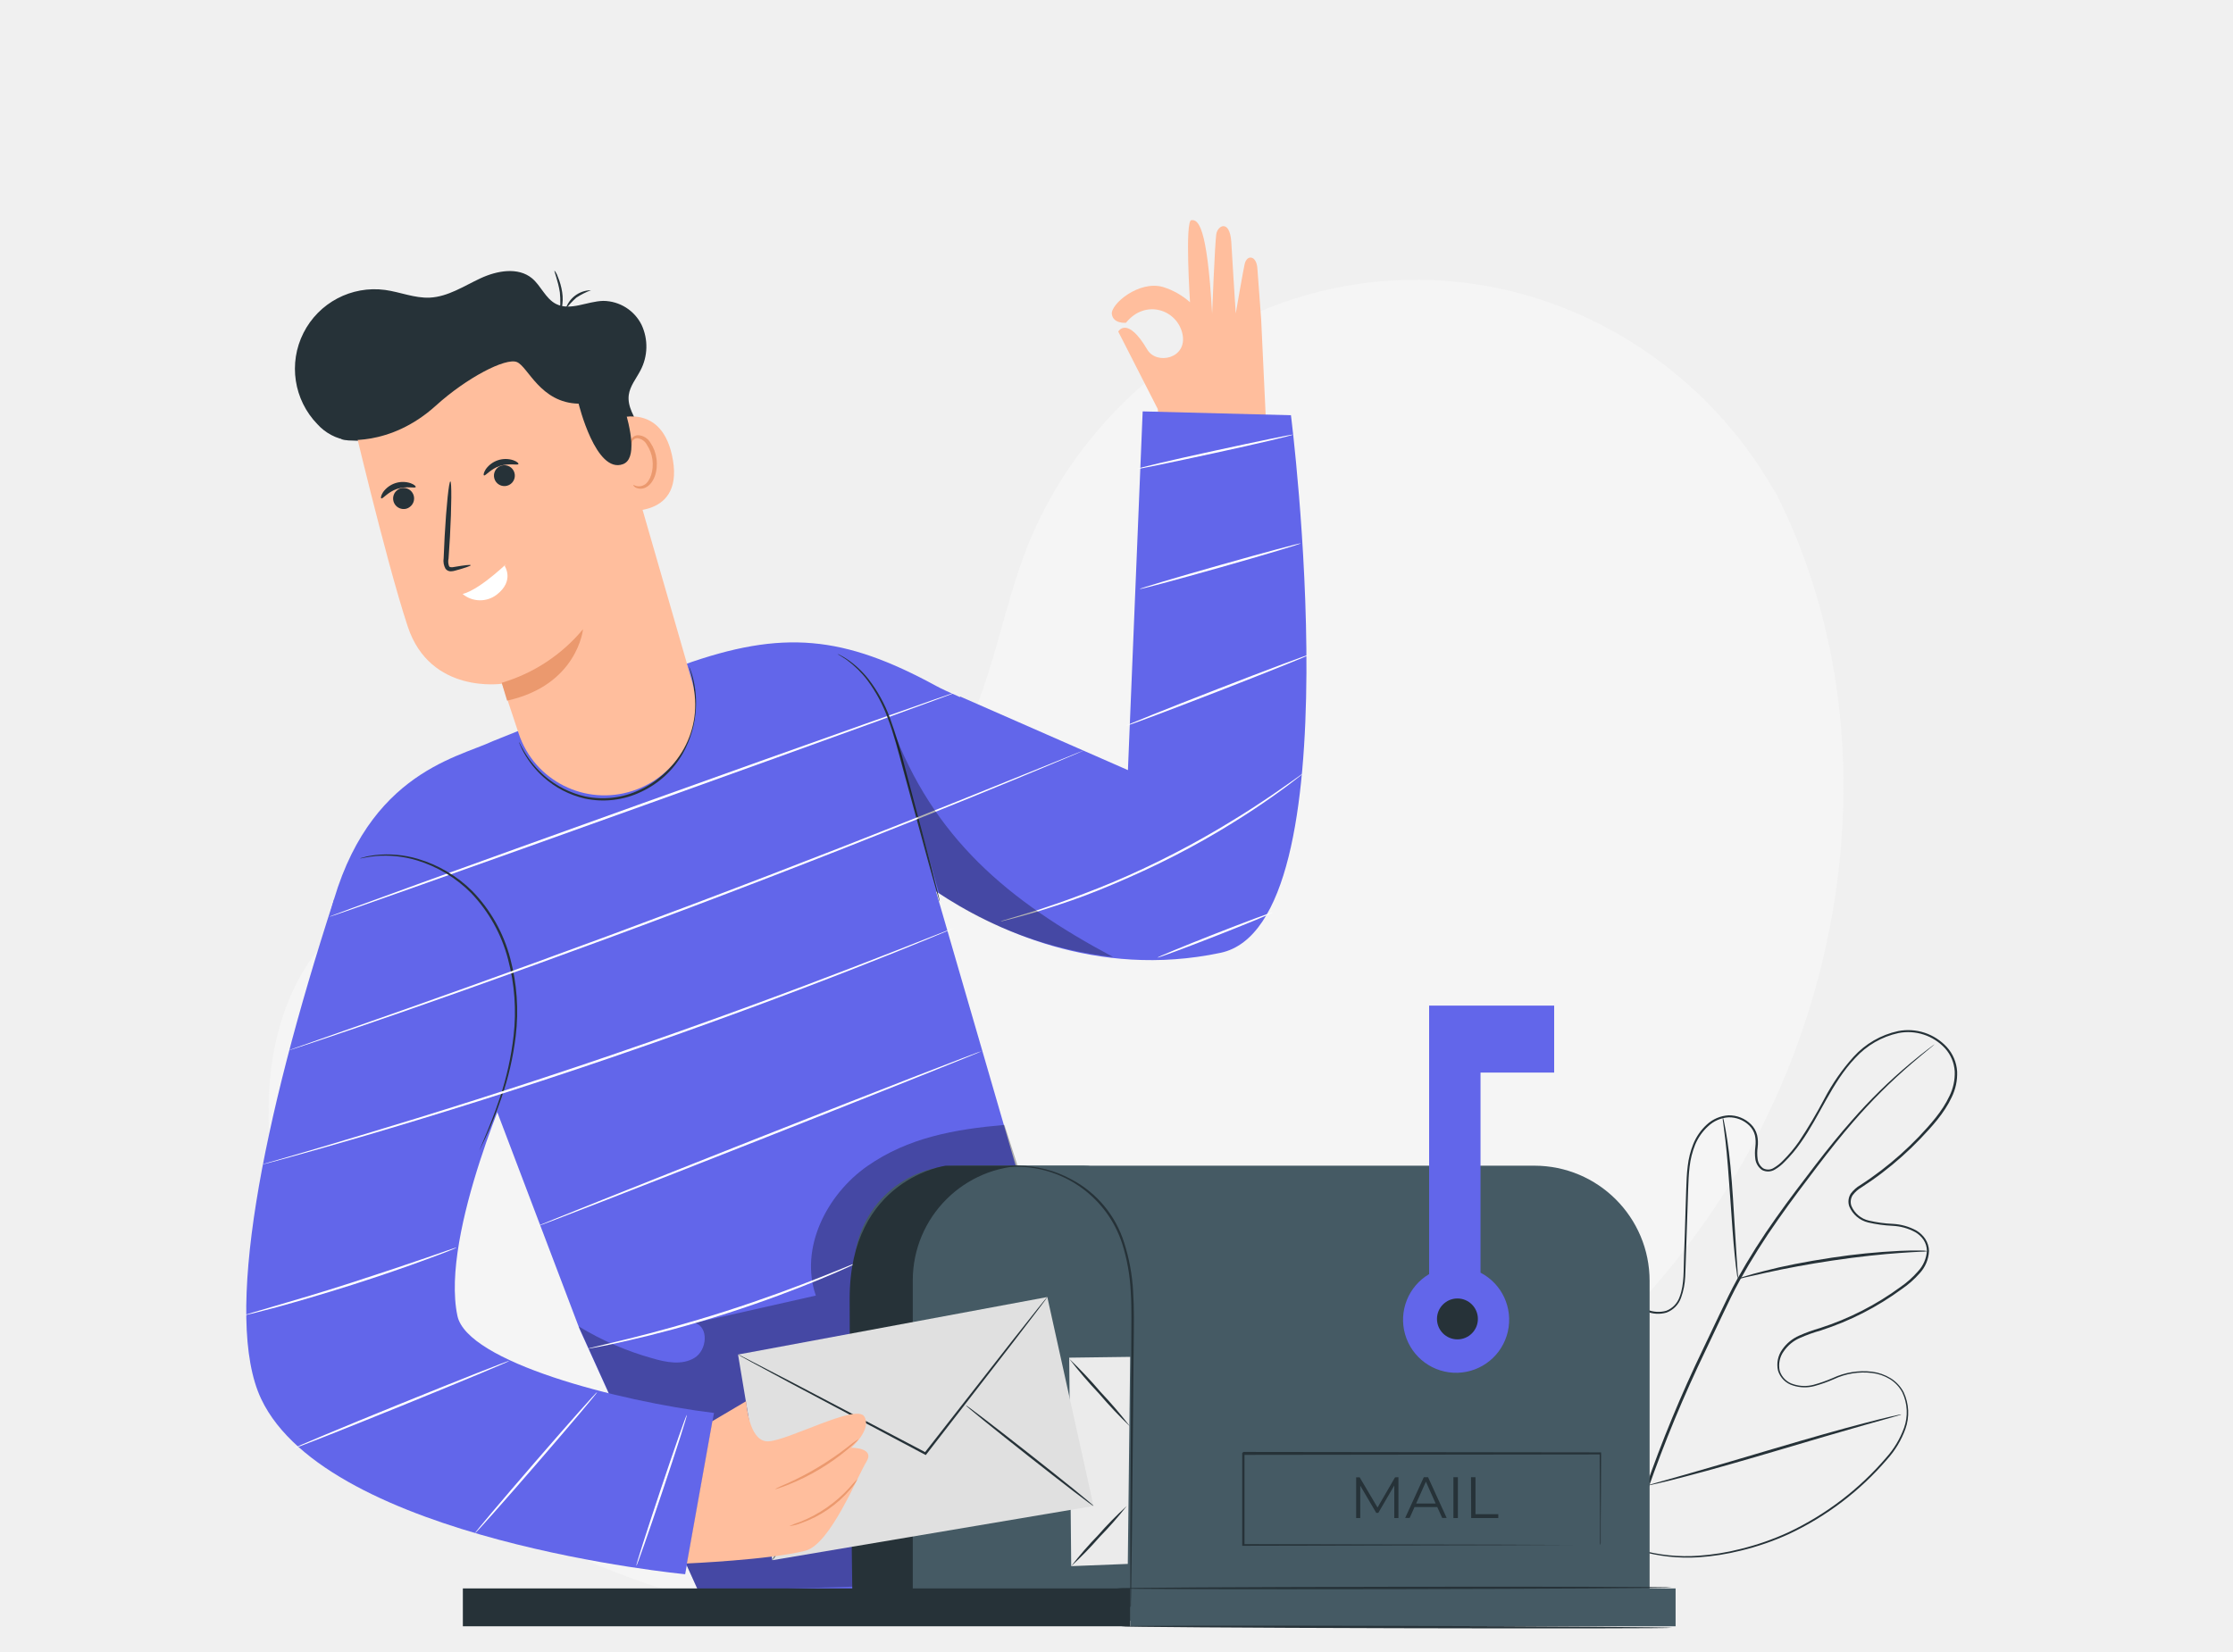
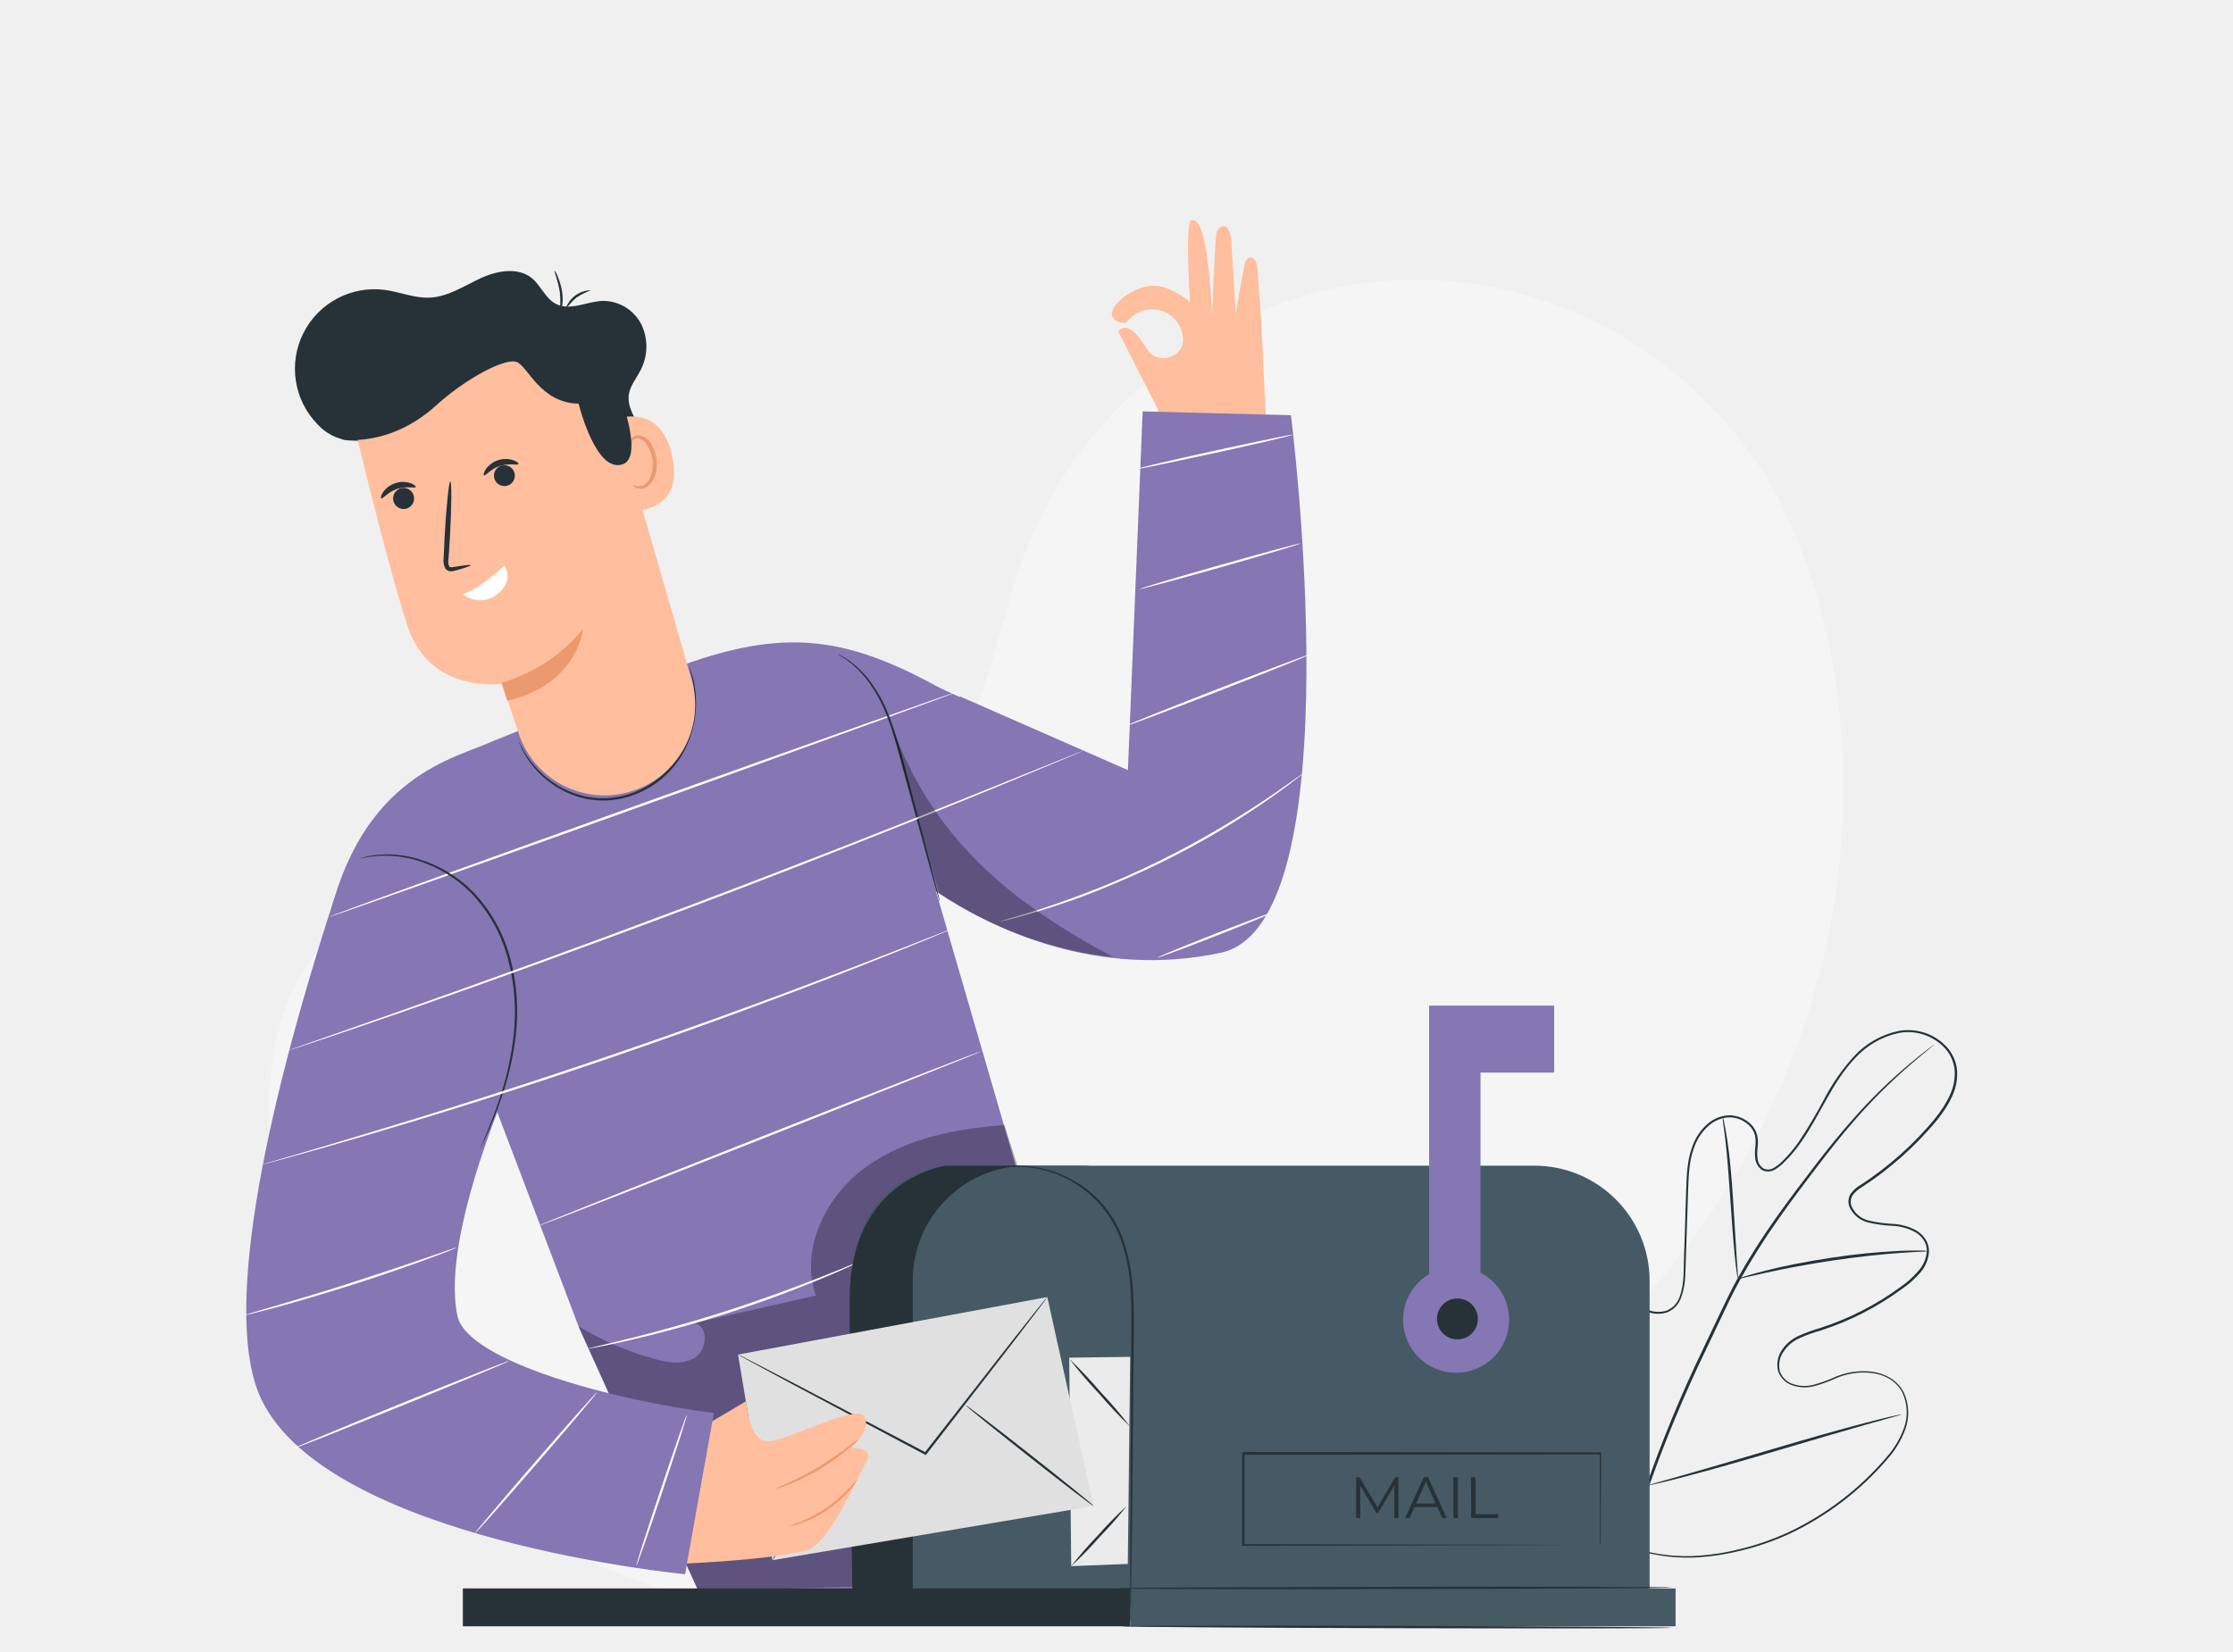
<svg xmlns="http://www.w3.org/2000/svg" viewBox="0 60 500 370">
  <path d="M397.83 170.78c25.23 50.27 17.25 113.73-14.29 160.3s-84 76.73-139.15 87.71c-39.39 7.84-81.74 6.21-117.72-11.57s-64.27-53.67-66.43-93.76c-.82-15.14 2.39-31.22 12.5-42.53 16.14-18.06 43.68-18.69 67.89-18s51.73.18 68-17.8c12.45-13.82 14.29-33.87 20.85-51.27 11.17-29.61 38.1-52.72 69.05-59.26a89.62 89.62 0 0113-1.77c34-2.13 66.33 15.39 84.19 44.45z" fill="#f5f5f5" />
  <g fill="#263238">
    <path d="M362.8 405.65l1.11.4c.72.28 1.82.65 3.28 1.06a38.71 38.71 0 0013.11 1.33 52.77 52.77 0 009.44-1.52 59.87 59.87 0 0010.73-3.74 65.81 65.81 0 0021.88-16.72 20.43 20.43 0 004-6.68 10.44 10.44 0 00-.38-7.89 7.76 7.76 0 00-2.79-3 9.89 9.89 0 00-4-1.38 15.73 15.73 0 00-8.59 1.4 31.94 31.94 0 01-4.35 1.54 8.49 8.49 0 01-4.71-.12 5 5 0 01-3.4-3.32 5.86 5.86 0 01.93-4.75 9 9 0 013.82-3.13 35.68 35.68 0 014.67-1.69 63.09 63.09 0 0018.05-9.23 20.82 20.82 0 003.86-3.46 7.35 7.35 0 002-4.63 4.57 4.57 0 00-.73-2.4 5.61 5.61 0 00-1.87-1.75 11.73 11.73 0 00-5.07-1.42 30.35 30.35 0 01-5.47-.75 6.11 6.11 0 01-4.24-3.6 3.29 3.29 0 01.35-2.89 7.26 7.26 0 012.16-1.91c1.56-1 3.1-2.09 4.59-3.23a73.62 73.62 0 008.46-7.56c2.6-2.77 5.24-5.65 6.87-9.13a11.46 11.46 0 001.18-5.53 8.46 8.46 0 00-2.17-5.16 11.24 11.24 0 00-10.41-3.42 18.37 18.37 0 00-9.72 5.62c-5.27 5.55-7.87 12.87-12.19 18.94a30.63 30.63 0 01-3.59 4.27 9.92 9.92 0 01-2.2 1.75 2.91 2.91 0 01-2.86.1 3.6 3.6 0 01-1.5-2.42 10.29 10.29 0 010-2.77 7.52 7.52 0 00-.1-2.6 4.72 4.72 0 00-1.26-2.18 6.47 6.47 0 00-4.64-1.83 7.32 7.32 0 00-4.58 2 11.6 11.6 0 00-2.9 4.13 19 19 0 00-1.24 4.91c-.21 1.68-.27 3.36-.33 5s-.11 3.35-.16 5q-.17 5-.33 9.82c-.06 1.61-.09 3.2-.17 4.81a15.61 15.61 0 01-.91 4.69 5.51 5.51 0 01-3.27 3.37 6.79 6.79 0 01-4.62-.3 18.39 18.39 0 01-7.14-5.4 19.76 19.76 0 01-2.38-3.68 39.07 39.07 0 00-2-3.75 5.86 5.86 0 00-3-2.54 5.45 5.45 0 00-3.85.27 7.84 7.84 0 00-3.05 2.37 9 9 0 00-1.56 3.47 54.38 54.38 0 00-.66 7.47c-.17 2.44-.25 4.83-.28 7.14a91.39 91.39 0 00.79 13.06 64.1 64.1 0 002.43 11.1c.46 1.69 1.14 3.23 1.69 4.73.31.73.65 1.43 1 2.12s.61 1.37 1 2a42 42 0 007.9 10.56 14.19 14.19 0 001.47 1.35l1.11.94.88.77-.92-.73-1.12-.92a13.93 13.93 0 01-1.49-1.33 41.72 41.72 0 01-8-10.54 21.69 21.69 0 01-1-2c-.32-.69-.68-1.39-1-2.13-.56-1.5-1.25-3-1.72-4.73a63.69 63.69 0 01-2.47-11.15 88.74 88.74 0 01-.84-13.09c0-2.32.1-4.71.26-7.16a56.61 56.61 0 01.65-7.54 9.4 9.4 0 011.62-3.61 8.15 8.15 0 013.19-2.49 5.82 5.82 0 014.13-.3 6.38 6.38 0 013.25 2.7 39.15 39.15 0 012 3.79 19 19 0 002.33 3.59 18.14 18.14 0 007 5.27 6.47 6.47 0 004.33.29 5.1 5.1 0 003-3.12c1.1-2.89.86-6.15 1-9.36s.21-6.5.32-9.81c.05-1.66.1-3.33.16-5s.11-3.39.33-5.09a19.11 19.11 0 011.26-5 12 12 0 013-4.31 7.85 7.85 0 014.89-2.09 6.94 6.94 0 015 2 5.18 5.18 0 011.39 2.41 7.8 7.8 0 01.12 2.76 9.64 9.64 0 000 2.63 3 3 0 001.26 2.08 2.35 2.35 0 002.36-.11 9.66 9.66 0 002.09-1.66 31.58 31.58 0 003.52-4.2 108.79 108.79 0 005.71-9.62 45.54 45.54 0 016.53-9.39 18.83 18.83 0 0110-5.77 11.76 11.76 0 0110.9 3.59 9 9 0 012.3 5.47 12 12 0 01-1.23 5.78c-1.68 3.58-4.35 6.48-7 9.27a73.7 73.7 0 01-8.52 7.61c-1.5 1.15-3.05 2.23-4.62 3.25a6.74 6.74 0 00-2 1.76 2.76 2.76 0 00-.3 2.45 5.63 5.63 0 003.9 3.27 29 29 0 005.38.73 12.3 12.3 0 015.28 1.5 6.17 6.17 0 012 1.91 5.13 5.13 0 01.81 2.66 7.87 7.87 0 01-2.09 5 21.26 21.26 0 01-4 3.53 63.69 63.69 0 01-18.19 9.29 34.14 34.14 0 00-4.62 1.66 8.45 8.45 0 00-3.63 3 5.41 5.41 0 00-.89 4.38 4.57 4.57 0 003.11 3 8 8 0 004.47.11 31.19 31.19 0 004.29-1.51 16.32 16.32 0 018.81-1.42 10.52 10.52 0 014.15 1.46 8.09 8.09 0 012.93 3.16 10.82 10.82 0 01.38 8.2 20.66 20.66 0 01-4.08 6.8 65.84 65.84 0 01-22 16.74 59.72 59.72 0 01-10.79 3.72 53.86 53.86 0 01-9.48 1.49 38.62 38.62 0 01-13.16-1.44 33.76 33.76 0 01-3.27-1.11z" />
    <path d="M368.39 393.45a295.29 295.29 0 0112.91-31.24c1.28-2.7 2.55-5.38 3.81-8s2.49-5.23 3.87-7.71a148.28 148.28 0 018.71-13.76c3-4.24 6-8.16 8.79-11.8s5.52-7 8.11-9.92a117.21 117.21 0 0113.24-12.95c1.68-1.4 3-2.45 3.93-3.14l1.05-.79a2.49 2.49 0 01.37-.25l-.33.3-1 .83c-.89.73-2.2 1.8-3.86 3.23a124.21 124.21 0 00-13.07 13.06c-2.56 2.95-5.23 6.3-8 9.94s-5.76 7.58-8.73 11.82a149.15 149.15 0 00-8.64 13.72c-1.37 2.46-2.6 5.05-3.85 7.68l-3.8 8a299.47 299.47 0 00-12.93 31.16" />
    <path d="M389.15 346.48a7 7 0 01-.26-1.42c-.14-.91-.3-2.24-.46-3.89-.34-3.29-.65-7.84-1-12.87s-.7-9.57-1.08-12.84c-.19-1.64-.36-3-.49-3.88a5.67 5.67 0 01-.12-1.43 7.23 7.23 0 01.36 1.39c.19.91.42 2.23.67 3.86.5 3.27.94 7.83 1.26 12.86s.59 9.45.8 12.88c.11 1.54.2 2.85.27 3.9a6.63 6.63 0 01.05 1.44z" />
    <path d="M431.69 340.22a8.83 8.83 0 01-1.69.13c-1.09.06-2.66.13-4.61.28-3.88.27-9.23.82-15.11 1.7-5.21.78-10.28 1.71-15 2.76-1.9.42-3.43.79-4.49 1a9.58 9.58 0 01-1.67.35 7.88 7.88 0 011.61-.58c1-.32 2.56-.76 4.46-1.23 3.78-1 9.08-2.06 15-2.95a148.57 148.57 0 0115.18-1.52c1.95-.1 3.53-.1 4.62-.08a7.87 7.87 0 011.7.14zm-62.75 52.47a2.1 2.1 0 01-.27-.52l-.66-1.56c-.57-1.35-1.35-3.33-2.27-5.79-1.85-4.92-4.19-11.79-6.67-19.41s-4.76-14.51-6.51-19.45c-.85-2.41-1.56-4.39-2.08-5.86-.22-.64-.41-1.16-.56-1.6a2.26 2.26 0 01-.16-.57 1.92 1.92 0 01.27.53l.67 1.55c.57 1.36 1.34 3.34 2.26 5.8 1.85 4.91 4.2 11.79 6.68 19.41s5.75 15.6 7.5 20.55c.85 2.41.56 3.28 1.08 4.75.23.64.41 1.17.56 1.6a2.39 2.39 0 01.16.57zm56.82-15.91a2.52 2.52 0 01-.57.21l-1.65.48-6.08 1.71c-5.14 1.45-12.21 3.54-20 5.85-7.31 2.16-14.11 4.12-20.08 5.67-2.58.68-4.68 1.2-6.14 1.53l-1.68.37a2.18 2.18 0 01-.59.09 2.28 2.28 0 01.57-.21l1.65-.48 6.08-1.71c5.14-1.45 12.21-3.54 20-5.85s14.91-4.33 20.08-5.67c2.58-.68 4.68-1.2 6.13-1.53l1.68-.37a2.23 2.23 0 01.6-.09z" />
  </g>
  <path d="M260.78 162.41s-.58-2.78-1.55-10.82l-8.84-17.33s2-3.63 6.51 4.05c2.08 3.5 9 2 7.88-3.46s-8.28-8-12.66-2.56c0 0-2.83.29-3.16-1.92s6.06-7.67 11.5-6.08a16.5 16.5 0 016 3.4s-1.18-18.22.3-18.38 3.53 1 4.65 20.93c0 0 .62-15.77.93-17.78s3-3.37 3.36 1.68c0 .56 1 16.06 1 16.06s1.77-10.25 2-11.07c.5-2.16 2.63-1.93 2.84.93.15 2.17.85 11.43.85 11.43l1.34 28.51h.18" fill="#ffbe9d" />
-   <path d="M289.06 153l-33.2-.86-3.3 80.34L215 216l-.06.13c-2.26-1-4.23-1.9-5.28-2.48-20.75-11.31-34.37-12.69-56.64-4.74l-42.66 17.08c-8.26 3.89-29.75 7.48-37.12 41.46l-1 4.06L106.38 296l23.41 61.7 28 61.76 64.45-2.09 33.68-42-28.58-54.59-17.76-61.14c12.55 8.33 35.84 19.67 63.73 13.76C303.56 267 289.06 153 289.06 153z" fill="#6266ea" />
+   <path d="M289.06 153l-33.2-.86-3.3 80.34L215 216l-.06.13c-2.26-1-4.23-1.9-5.28-2.48-20.75-11.31-34.37-12.69-56.64-4.74l-42.66 17.08c-8.26 3.89-29.75 7.48-37.12 41.46l-1 4.06L106.38 296l23.41 61.7 28 61.76 64.45-2.09 33.68-42-28.58-54.59-17.76-61.14c12.55 8.33 35.84 19.67 63.73 13.76C303.56 267 289.06 153 289.06 153z" fill="#8576b4" />
  <path d="M129.57 357.07A65.36 65.36 0 00146 364.2c3.14.94 6.74 1.63 9.53-.09s3.22-6.81.1-7.83l27.05-6.11c-3.67-10.56 2.38-22.61 11.53-29s19.55-8.25 30.69-9.22l13.49 41.85-45.09 61.5-36.92 1.07z" opacity=".3" />
-   <path d="M115.42 299.26s-16.91 37-13 55.44c2.16 10.32 35.93 19.13 57.45 21.76l-6.45 36.12s-80-7.61-94.95-39.28c-8.5-18 .11-62 16.3-111.8z" fill="#6266ea" />
+   <path d="M115.42 299.26s-16.91 37-13 55.44c2.16 10.32 35.93 19.13 57.45 21.76l-6.45 36.12s-80-7.61-94.95-39.28c-8.5-18 .11-62 16.3-111.8z" fill="#8576b4" />
  <path d="M192.44 342.59a2.89 2.89 0 01-.57.31l-1.69.78c-1.47.68-3.62 1.61-6.29 2.73-5.34 2.22-12.82 5.08-21.23 7.78s-16.16 4.72-21.8 6c-2.82.65-5.11 1.14-6.7 1.44l-1.83.34a2.59 2.59 0 01-.64.09 2.87 2.87 0 01.62-.19l1.81-.44c1.58-.36 3.85-.91 6.66-1.6 5.61-1.39 13.32-3.47 21.72-6.16s15.88-5.49 21.25-7.63c2.69-1.06 4.85-1.94 6.35-2.56l1.72-.7a3.05 3.05 0 01.62-.19zm22.27-127.78c0 .13-31.47 11.56-70.39 25.52s-70.53 25.17-70.58 25 31.47-11.56 70.4-25.52 70.52-25.14 70.57-25z" fill="#fff" />
  <path d="M107.2 318a.91.91 0 01.08-.22l.26-.62 1-2.39c.88-2.08 2.13-5.11 3.4-8.94A68.32 68.32 0 00115 292a46.23 46.23 0 00-1.24-17.15 33.74 33.74 0 00-8.34-14.91 29 29 0 00-11.95-7.21 25 25 0 00-9.41-1l-1.49.19c-.43.06-.78.15-1.08.2l-.66.13h-.23s.07 0 .21-.07l.66-.18c.29-.07.65-.18 1.08-.26l1.49-.23a24.27 24.27 0 019.53.85 28.94 28.94 0 0112.19 7.22 34 34 0 018.5 15.11 46.2 46.2 0 011.22 17.34 67.26 67.26 0 01-3.2 13.87 98.67 98.67 0 01-3.56 8.9c-.48 1-.86 1.82-1.13 2.35l-.31.61c-.03.15-.07.24-.08.24zm80.35-111.52a2.54 2.54 0 01.57.25 12.76 12.76 0 011.55.91 21.14 21.14 0 014.83 4.51 32.81 32.81 0 014.74 8.58 112.68 112.68 0 013.47 11.47l5.57 21 1.62 6.39.42 1.74a2.54 2.54 0 01.11.62 2.76 2.76 0 01-.21-.59c-.13-.45-.3-1-.51-1.72l-1.79-6.34-5.71-21c-1.1-4.1-2.11-8-3.42-11.44a33.52 33.52 0 00-4.58-8.52 22.32 22.32 0 00-4.65-4.57c-1.26-.86-2.04-1.25-2.01-1.29z" fill="#263238" />
  <path d="M242.85 228l-.44.21-1.33.58-5.08 2.14c-4.44 1.88-10.89 4.54-18.87 7.8-16 6.51-38.1 15.3-62.71 24.58s-47 17.31-63.33 23c-8.14 2.83-14.74 5.08-19.31 6.61l-5.27 1.75-1.37.44-.48.14.46-.19 1.36-.49 5.23-1.84 19.26-6.77c16.25-5.74 38.65-13.82 63.27-23.1s46.76-18 62.75-24.44l18.93-7.64 5.15-2.08 1.35-.53zm-29.28 39.87l-.38.18-1.14.49-4.41 1.83c-3.83 1.59-9.39 3.82-16.29 6.53-13.8 5.41-33 12.6-54.37 19.92s-41 13.37-55.19 17.54c-7.11 2.08-12.88 3.72-16.88 4.81l-4.6 1.25-1.2.31a2.18 2.18 0 01-.41.09 2.67 2.67 0 01.39-.14l1.19-.36 4.58-1.32c4-1.15 9.73-2.85 16.83-5 14.19-4.25 33.73-10.36 55.12-17.67s40.58-14.45 54.41-19.78c6.91-2.66 12.49-4.84 16.34-6.37l4.45-1.74 1.16-.44zm78.18-34.62a4.39 4.39 0 01-.58.5l-1.75 1.36c-.76.59-1.7 1.3-2.81 2.09s-2.36 1.72-3.79 2.67c-2.83 1.95-6.28 4.16-10.19 6.48s-8.31 4.71-13 7-9.31 4.28-13.53 6-8.1 3-11.38 4.05c-1.63.54-3.13 1-4.44 1.35s-2.44.7-3.37.93l-2.15.55a4.69 4.69 0 01-.75.15 4.24 4.24 0 01.72-.26l2.12-.63c.92-.27 2-.6 3.35-1s2.78-.85 4.4-1.42c3.26-1.08 7.1-2.48 11.32-4.15s8.78-3.69 13.48-6 9.08-4.69 13-7 7.37-4.47 10.22-6.38c1.44-.93 2.7-1.83 3.83-2.6s2.08-1.45 2.86-2l1.8-1.28a4 4 0 01.64-.41zm1.56-26.68c.05.14-9.13 3.83-20.5 8.25s-20.64 7.89-20.69 7.75 9.12-3.82 20.5-8.24 20.64-7.89 20.69-7.76zm-2.02-24.88c0 .14-8 2.55-18 5.38s-18.11 5-18.15 4.87 8-2.54 18-5.37 18.11-5.02 18.15-4.88zm-1.76-24.34c0 .14-7.77 2-17.42 4.09s-17.49 3.73-17.52 3.59 7.76-2 17.41-4.09 17.49-3.73 17.53-3.59zM219.87 295.4c0 .13-22.2 9-49.69 19.86s-49.83 19.52-49.88 19.39 22.19-9 49.69-19.87 49.83-19.52 49.88-19.38zm-117.64 44.03a2.23 2.23 0 01-.45.22l-1.34.55c-1.17.46-2.87 1.11-5 1.89-4.22 1.56-10.09 3.61-16.63 5.69s-12.52 3.81-16.86 5c-2.17.58-3.94 1-5.16 1.34l-1.41.33a1.67 1.67 0 01-.5.08 1.82 1.82 0 01.47-.18l1.39-.43 5.11-1.5c4.31-1.26 10.26-3 16.8-5.12s12.41-4.08 16.66-5.55l5-1.73 1.37-.46a1.58 1.58 0 01.55-.13zm11.87 25.34c.06.13-10.72 4.63-24.07 10.05s-24.23 9.71-24.28 9.58 10.72-4.64 24.08-10.06 24.22-9.71 24.27-9.57zm19.63 7c.11.1-5.94 7.26-13.5 16s-13.79 15.75-13.9 15.66 5.94-7.26 13.5-16 13.79-15.75 13.9-15.66zm20.07 5.1c.14.05-2.29 7.67-5.42 17s-5.78 16.91-5.91 16.86 2.29-7.66 5.42-17 5.77-16.91 5.91-16.86zM285 264.35c.06.13-5.69 2.51-12.84 5.31s-13 4.95-13 4.82 5.7-2.51 12.85-5.31 12.93-4.96 12.99-4.82z" fill="#fff" />
  <path d="M199.65 222.57c9.28 25.13 26 39.18 49.61 51.78a87.07 87.07 0 01-39-14.29" opacity=".3" />
  <path d="M191.24 423h178.13v-76.1a25.81 25.81 0 00-25.81-25.82h-126.5a25.82 25.82 0 00-25.82 25.82z" fill="#455a64" />
  <path d="M214.33 321.08h28.3a10.46 10.46 0 0110.46 10.46v90.13a1.33 1.33 0 01-1.33 1.33h-59.18a1.33 1.33 0 01-1.33-1.33v-77.5a23.09 23.09 0 0123.08-23.09z" fill="#455a64" />
  <path d="M204.38 423v-76.21a25.71 25.71 0 0125.7-25.71h-18.32s-21.51 2.86-21.51 29.78.69 72.14.69 72.14z" fill="#263238" />
  <path fill="#263238" d="M103.64 415.76h149.45v8.48H103.64z" />
  <path fill="#455a64" d="M253.09 415.76h122.1v8.48h-122.1z" />
  <path d="M253.09 420a1.16 1.16 0 010-.3v-16.94c.05-10.69.13-25.38.22-41.62 0-4.06.13-8-.12-11.84a42.56 42.56 0 00-1.92-10.78 24.94 24.94 0 00-23.45-17.21 17.37 17.37 0 00-2 .05 12.1 12.1 0 00-1.44.14l-.88.12h-.31l.3-.07.88-.17a10.59 10.59 0 011.44-.19 14.68 14.68 0 012-.1 25 25 0 0112.16 3.09 24.17 24.17 0 0111.75 14.16 43.31 43.31 0 012 10.91c.25 3.84.17 7.82.13 11.88-.15 16.23-.28 30.93-.38 41.61-.07 5.3-.13 9.6-.17 12.62 0 1.46-.06 2.61-.07 3.43v.89a1.71 1.71 0 01-.14.32z" fill="#263238" />
  <path d="M374.35 415.55c0 .14-27.82.31-62.12.37s-62.12 0-62.12-.16 27.8-.31 62.12-.37 62.12.02 62.12.16zm0 9.03c0 .14-27.62.18-61.67.09s-61.68-.28-61.67-.43 27.6-.18 61.67-.09 61.67.28 61.67.43zm-16.08-18.5v-5.41c0-3.51-.05-8.62-.08-15.08l.15.16-79.93.1c.11-.11-.27.26.25-.26v20.5l-.26-.25 57 .11 16.81.07h6.13a2.45 2.45 0 01-.38 0h-5.63l-16.75.07-57.18.12h-.25v-20.76c.52-.52.15-.14.27-.26l79.93.1h.16v.16c0 6.5-.07 11.64-.09 15.18v5a1.91 1.91 0 01-.15.45z" fill="#263238" />
  <path d="M313.13 390.85V400h-.93v-7.3l-3.58 6.14h-.46l-3.58-6.1V400h-.92v-9.12h.79l4 6.76 3.92-6.76zm8.69 6.68h-5.08l-1.1 2.44h-1l4.17-9.12h.95l4.17 9.12h-1zm-.35-.78l-2.19-4.9-2.19 4.9zm3.97-5.9h1V400h-1zm3.94 0h1v8.28h5.11v.87h-6.07z" fill="#263238" />
-   <path d="M348 300.22v-15h-28v60.14a11.88 11.88 0 1011.51-.32v-44.82z" fill="#6266ea" />
+   <path d="M348 300.22v-15h-28v60.14a11.88 11.88 0 1011.51-.32v-44.82z" fill="#8576b4" />
  <circle cx="326.34" cy="355.4" r="4.58" fill="#263238" />
  <path d="M154.29 209.28a4.11 4.11 0 01.26.61 16 16 0 01.59 1.83 22.67 22.67 0 01.68 7 23.16 23.16 0 01-2.91 10 20.89 20.89 0 01-9.35 8.63 19.68 19.68 0 01-12.62 1.5 21 21 0 01-9.25-4.8 21.38 21.38 0 01-4.41-5.51 15.87 15.87 0 01-.84-1.72 2.76 2.76 0 01-.23-.63c.06 0 .39.84 1.25 2.25a22.2 22.2 0 004.47 5.33 20.84 20.84 0 009.11 4.61 19.33 19.33 0 0012.3-1.51 20.62 20.62 0 009.16-8.39 23.19 23.19 0 002.95-9.81 23.55 23.55 0 00-.51-6.94c-.36-1.58-.71-2.43-.65-2.45z" fill="#263238" />
  <path fill="#ebebeb" d="M239.41 364.08l13.65-.18-.53 46.37-12.67.5-.45-46.69z" />
  <path d="M239.86 410.77a81.14 81.14 0 016-6.91 79.89 79.89 0 016.44-6.56 84.76 84.76 0 01-6.06 6.91 82.82 82.82 0 01-6.38 6.56zm13.2-31.25a102.09 102.09 0 01-7-7.42 98.26 98.26 0 01-6.63-7.76 99.62 99.62 0 017 7.42 100.92 100.92 0 016.63 7.76zM137.15 160.7a3.6 3.6 0 006.08 2.61c1.93-1.83 1.27-5.05.07-7.43s-2.86-4.79-2.51-7.42c.27-2 1.67-3.67 2.61-5.48a11.47 11.47 0 00.25-10.24 9.67 9.67 0 00-8.55-5.35c-3.61.07-7.42 2.33-10.63.67-2.33-1.21-3.3-4-5.33-5.72-3.13-2.59-7.86-1.73-11.57 0s-7.26 4.12-11.33 4.32c-3.39.16-6.65-1.26-10-1.72A17.82 17.82 0 0071.06 155a11.37 11.37 0 006.87 3.64" fill="#263238" />
  <path d="M141.68 237.12a20.24 20.24 0 01-25.54-12.83c-2-6.06-3.71-11.16-3.71-11.16s-16.1 2.46-21.14-12.83-13-49.31-13-49.31l-.49-2.06c15.36-13.25 37.2-15.46 56.25-8.51l1 3.17 20 69.31a20.24 20.24 0 01-13.37 24.22z" fill="#ffbe9d" />
  <path d="M91.76 173.54a2.36 2.36 0 00-1.16-4.25 2.16 2.16 0 00-1.59.44 2.36 2.36 0 001.15 4.27 2.17 2.17 0 001.6-.46z" fill="#263238" />
  <path d="M85.37 171.62c.33.19 1.47-1.45 3.58-2.13s4-.07 4.13-.41c.08-.16-.31-.56-1.14-.86a5.46 5.46 0 00-6.16 2c-.49.78-.56 1.32-.41 1.4zm25.8-6.62a2.34 2.34 0 103.3-.24 2.35 2.35 0 00-3.3.24z" fill="#263238" />
  <path d="M108.37 166.47c.32.19 1.46-1.44 3.57-2.12s4-.07 4.14-.42c.08-.15-.31-.56-1.14-.85a5.46 5.46 0 00-6.16 2c-.49.76-.57 1.31-.41 1.39zm-2.97 20.12c0-.16-1.43 0-3.64.38-.57.12-1.06.14-1.21-.17a3 3 0 01-.11-1.72c.1-1.56.2-3.16.31-4.83.37-6.85.41-12.41.09-12.43s-.9 5.52-1.28 12.37c-.08 1.67-.15 3.26-.22 4.83a3.65 3.65 0 00.42 2.37 1.47 1.47 0 001.2.57 3.61 3.61 0 001-.17c2.15-.59 3.47-1.04 3.44-1.2z" fill="#263238" />
  <path d="M113 186.76c1.79-2-5 5.13-9.41 6.28a6.12 6.12 0 007.63.15c4.06-3.13 1.78-6.43 1.78-6.43z" fill="#fff" />
  <path d="M112.34 212.92a37.45 37.45 0 0018.21-12s-1.24 12.54-17 16z" fill="#eb996e" />
  <path d="M137.27 154.07c.31-.22 11.17-4.48 13.42 9.05s-12.16 11.31-12.25 10.93-1.17-19.98-1.17-19.98z" fill="#ffbe9d" />
  <path d="M141.8 168.62c0-.06.26.12.69.24a2.42 2.42 0 001.77-.26c1.34-.76 2.16-3.23 1.83-5.67a8 8 0 00-1.22-3.27 2.77 2.77 0 00-2.08-1.51 1.21 1.21 0 00-1.28.88c-.12.4 0 .66 0 .69s-.33-.17-.32-.75a1.58 1.58 0 01.4-.94 1.82 1.82 0 011.24-.56 3.37 3.37 0 012.81 1.69 8.16 8.16 0 011.36 3.64c.37 2.73-.6 5.52-2.46 6.4a2.53 2.53 0 01-2.22 0c-.44-.26-.56-.55-.52-.58z" fill="#eb996e" />
  <path d="M76.53 158.41s10.61 1.91 21.08-7.57c6.86-6.22 15.62-10.78 18.13-9.75s5.23 9.14 13.82 9.32c0 0 3.85 15.85 9.95 13.54s-4.62-25.53-4.62-25.53l-17.21-6.31-17.59 1.53-17.86 7.21-8.7 9.28zm55.8-33.41a16.51 16.51 0 00-3.26 1.65 16 16 0 00-2.47 2.7 6.05 6.05 0 015.73-4.35zm-8.17-4.39a4 4 0 01.72 1.32 14.58 14.58 0 011 3.5 10.17 10.17 0 01-.1 3.64 3.18 3.18 0 01-.52 1.42 20.83 20.83 0 00.1-5c-.42-2.72-1.36-4.82-1.2-4.88z" fill="#263238" />
  <path fill="#e0e0e0" d="M165.26 363.38l69.25-12.88 10.35 46.8-71.92 12.14-7.68-46.06z" />
  <path d="M234.51 350.5s0 .07-.12.19l-.39.55-1.54 2.06-5.76 7.53c-4.94 6.38-11.72 15.15-19.27 24.89l-.13.17-.19-.1-1.35-.71-28.69-15.25-8.66-4.68-2.35-1.29-.6-.35a.93.93 0 01-.2-.14l.22.09.63.3 2.39 1.24c2.11 1.09 5.08 2.64 8.75 4.53L206 384.62l1.34.71-.33.07 19.39-24.79 5.89-7.44c.69-.84 1.23-1.51 1.62-2 .18-.2.32-.37.43-.51z" fill="#263238" />
  <path d="M172.94 409.44c-.12-.08 4.33-7.14 9.95-15.77s10.26-15.57 10.38-15.49-4.33 7.14-10 15.77-10.21 15.57-10.33 15.49zm71.92-12.14c-.09.11-6.57-4.85-14.47-11.08s-14.23-11.37-14.14-11.48 6.56 4.84 14.47 11.07 14.28 11.37 14.14 11.49z" fill="#263238" />
  <path d="M167.08 373.82s.49 9.07 4.86 9 19.79-8.49 21.58-5.57-2.94 7-2.94 7 5.43-.08 3.41 3.17-8.07 18.47-13.66 19.9c-8 2.05-26.53 2.85-26.53 2.85l5.71-31.87z" fill="#ffbe9d" />
  <path d="M192.26 382.28a3.7 3.7 0 01-.58.65c-.4.39-1 .94-1.76 1.58a49.55 49.55 0 01-13.35 8c-.93.37-1.69.64-2.22.81a3 3 0 01-.85.21 26.54 26.54 0 012.93-1.36 66.35 66.35 0 0013.26-8 25.61 25.61 0 012.57-1.89zm-.26 8.98a9.91 9.91 0 01-1.59 2.28 25.53 25.53 0 01-11 7.58 10.24 10.24 0 01-2.7.69 23.87 23.87 0 012.57-1 30 30 0 0010.81-7.48 26.9 26.9 0 011.91-2.07z" fill="#eb996e" />
</svg>
